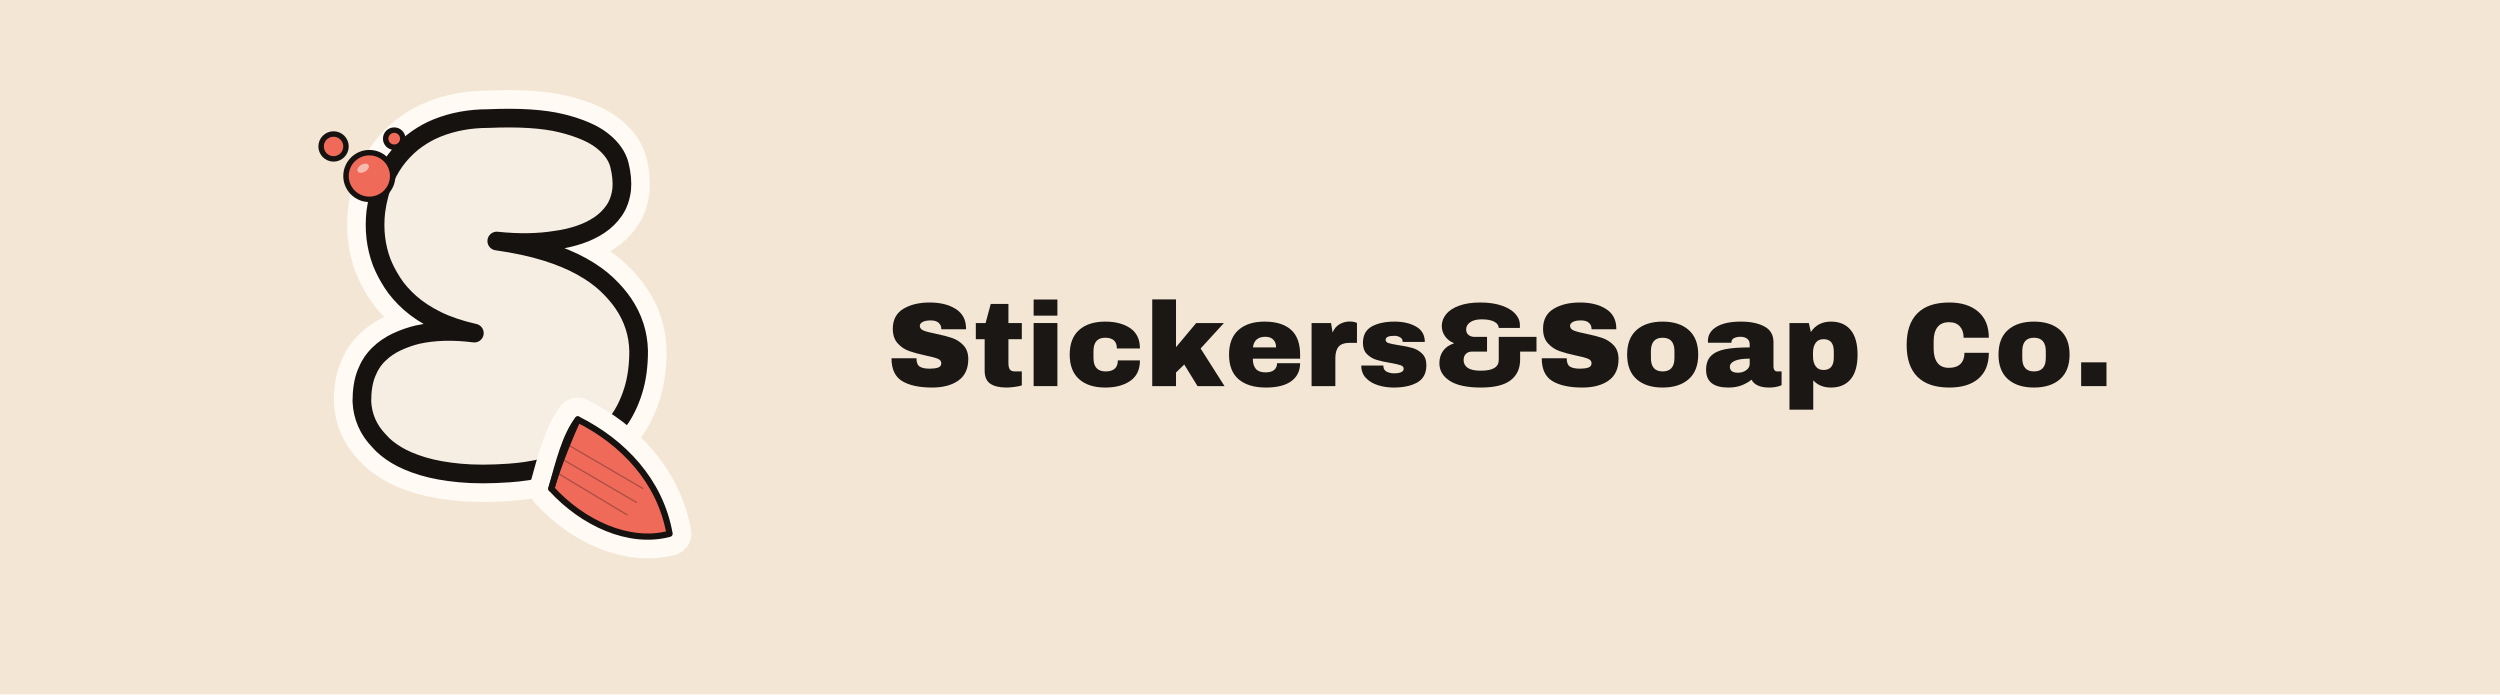
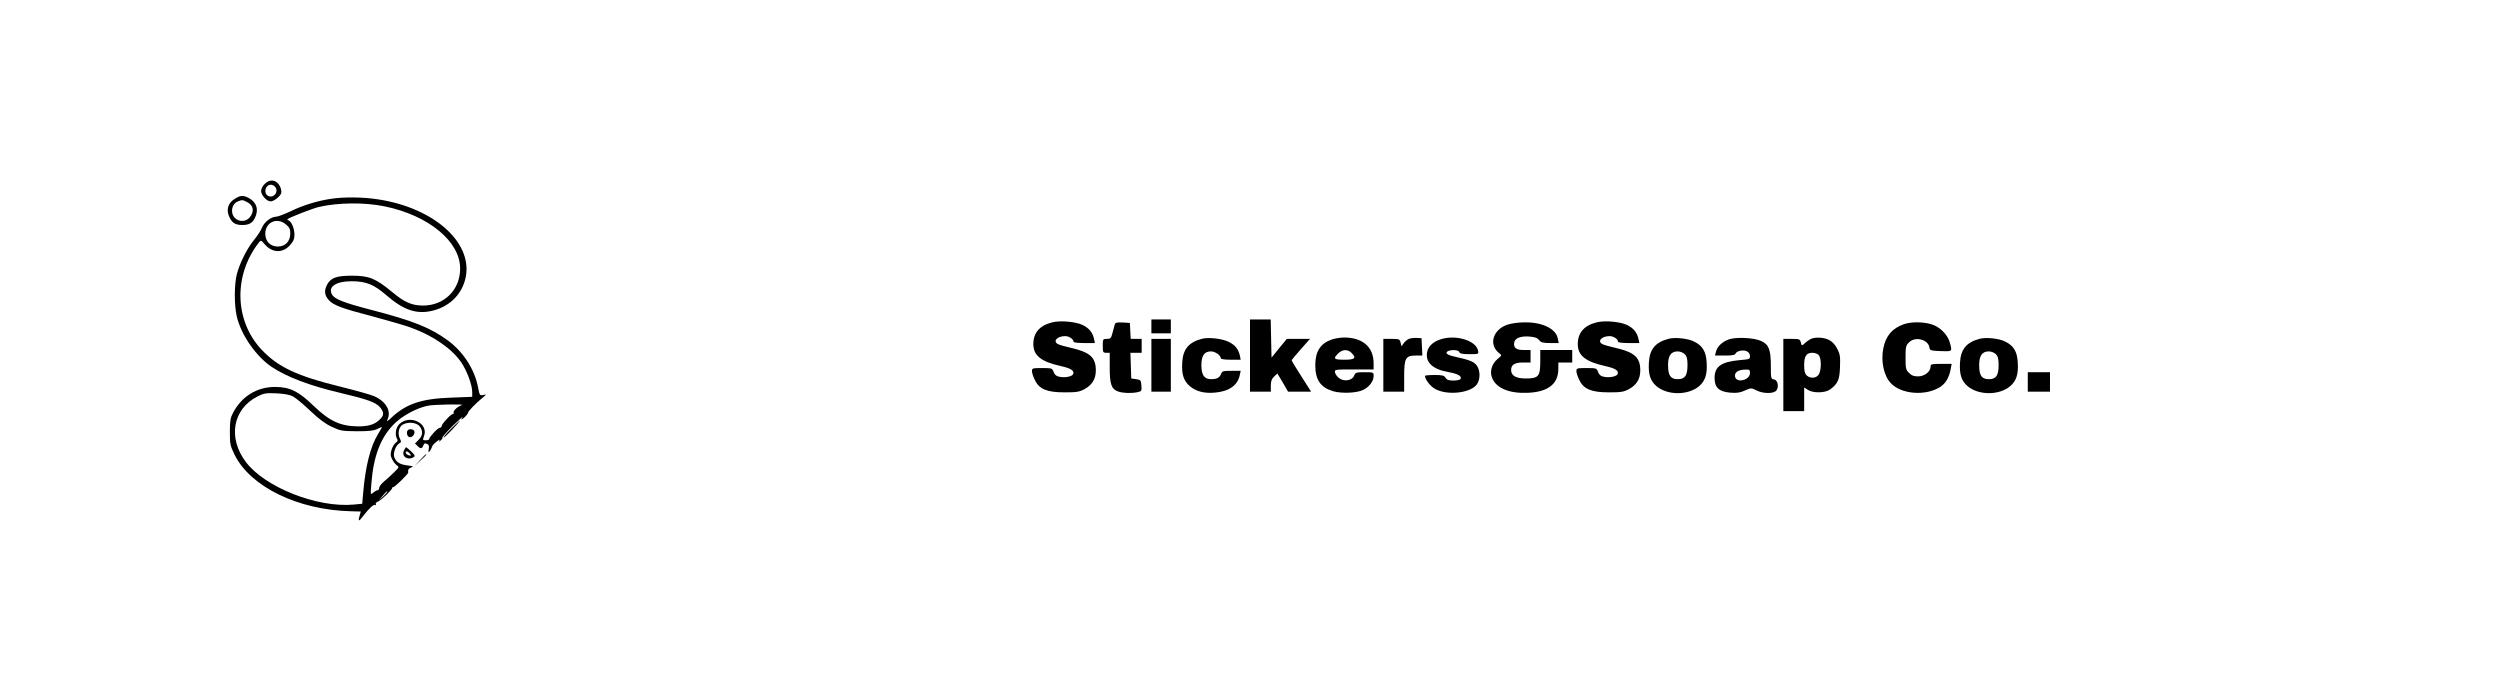
- <svg xmlns="http://www.w3.org/2000/svg" viewBox="0 0 1800 500" width="1800" height="500">
-   <rect width="100%" height="100%" fill="#F3E6D4" />
-   <g transform="translate(80 -20) scale(0.56)">
-     <g opacity=".16">
-       <path d="M509.84 361.6Q545.68 366.72 572.56 375.04Q599.44 383.36 618.96 394.24Q638.48 405.12 651.28 417.28Q664.08 429.44 672.4 441.6Q691.6 469.76 692.24 503.04Q692.24 531.84 685.2 554.24Q678.16 576.64 666.32 592.96Q654.48 609.28 639.44 620.48Q624.4 631.68 609.04 639.36Q572.56 656.64 525.84 659.84Q490.0 662.4 462.48 659.84Q434.96 657.28 414.8 651.2Q394.64 645.12 380.88 636.8Q367.12 628.48 358.8 618.88Q337.68 597.12 336.4 567.68Q336.4 546.56 342.16 531.84Q347.92 517.12 358.16 507.2Q368.4 497.28 381.52 491.2Q394.64 485.12 408.08 481.92Q440.08 474.88 481.04 480.0Q452.88 473.6 432.72 463.68Q412.56 453.76 398.48 441.28Q384.4 428.8 375.76 415.36Q367.12 401.92 362.0 389.12Q350.48 358.4 354.32 323.84Q357.52 300.16 365.52 282.24Q373.52 264.32 384.4 251.52Q395.28 238.72 407.76 230.08Q420.24 221.44 433.04 216.32Q463.12 204.16 498.96 204.16Q558.48 201.6 593.36 210.24Q628.24 218.88 645.84 232.96Q663.44 247.04 667.6 264.0Q671.76 280.96 670.48 295.04Q668.56 311.04 660.88 322.24Q653.2 333.44 641.68 341.12Q630.16 348.8 615.76 353.6Q601.36 358.4 586.64 360.32Q552.08 366.08 509.84 361.6Z" fill="#1a1208" />
-     </g>
-     <path d="M495.84 345.6Q531.68 350.72 558.56 359.04Q585.44 367.36 604.96 378.24Q624.48 389.12 637.28 401.28Q650.08 413.44 658.4 425.6Q677.6 453.76 678.24 487.04Q678.24 515.84 671.2 538.24Q664.16 560.64 652.32 576.96Q640.48 593.28 625.44 604.48Q610.4 615.68 595.04 623.36Q558.56 640.64 511.84 643.84Q476.0 646.4 448.48 643.84Q420.96 641.28 400.8 635.2Q380.64 629.12 366.88 620.8Q353.12 612.48 344.8 602.88Q323.68 581.12 322.4 551.68Q322.4 530.56 328.16 515.84Q333.92 501.12 344.16 491.2Q354.4 481.28 367.52 475.2Q380.64 469.12 394.08 465.92Q426.08 458.88 467.04 464.0Q438.88 457.6 418.72 447.68Q398.56 437.76 384.48 425.28Q370.4 412.8 361.76 399.36Q353.12 385.92 348.0 373.12Q336.48 342.4 340.32 307.84Q343.52 284.16 351.52 266.24Q359.52 248.32 370.4 235.52Q381.28 222.72 393.76 214.08Q406.24 205.44 419.04 200.32Q449.12 188.16 484.96 188.16Q544.48 185.6 579.36 194.24Q614.24 202.88 631.84 216.96Q649.44 231.04 653.6 248Q657.76 264.96 656.48 279.04Q654.56 295.04 646.88 306.24Q639.2 317.44 627.68 325.12Q616.16 332.8 601.76 337.6Q587.36 342.4 572.64 344.32Q538.08 350.08 495.84 345.6Z" fill="#F6EDE3" stroke="#FFFaf4" stroke-width="72" stroke-linejoin="round" stroke-linecap="round" />
-     <path d="M495.84 345.6Q531.68 350.72 558.56 359.04Q585.44 367.36 604.96 378.24Q624.48 389.12 637.28 401.28Q650.08 413.44 658.4 425.6Q677.6 453.76 678.24 487.04Q678.24 515.84 671.2 538.24Q664.16 560.64 652.32 576.96Q640.48 593.28 625.44 604.48Q610.4 615.68 595.04 623.36Q558.56 640.64 511.84 643.84Q476.0 646.4 448.48 643.84Q420.96 641.28 400.8 635.2Q380.64 629.12 366.88 620.8Q353.12 612.48 344.8 602.88Q323.68 581.12 322.4 551.68Q322.4 530.56 328.16 515.84Q333.92 501.12 344.16 491.2Q354.4 481.28 367.52 475.2Q380.64 469.12 394.08 465.92Q426.08 458.88 467.04 464.0Q438.88 457.6 418.72 447.68Q398.56 437.76 384.48 425.28Q370.4 412.8 361.76 399.36Q353.12 385.92 348.0 373.12Q336.48 342.4 340.32 307.84Q343.52 284.16 351.52 266.24Q359.52 248.32 370.4 235.52Q381.28 222.72 393.76 214.08Q406.24 205.44 419.04 200.32Q449.12 188.16 484.96 188.16Q544.48 185.6 579.36 194.24Q614.24 202.88 631.84 216.96Q649.44 231.04 653.6 248Q657.76 264.96 656.48 279.04Q654.56 295.04 646.88 306.24Q639.2 317.44 627.68 325.12Q616.16 332.8 601.76 337.6Q587.36 342.4 572.64 344.32Q538.08 350.08 495.84 345.6Z" fill="#F6EDE3" stroke="#16120F" stroke-width="24" stroke-linejoin="round" stroke-linecap="round" />
-     <path d="M 600,575 C 658,604 706,654 718,722 C 666,736 606,708 566,664 C 576,628 584,596 600,575 Z" fill="none" stroke="#FFFaf4" stroke-width="56" stroke-linejoin="round" />
-     <path d="M 600,575 C 658,604 706,654 718,722 C 666,736 606,708 566,664 C 576,628 584,596 600,575 Z" fill="#F06A5A" stroke="#16120F" stroke-width="8" stroke-linejoin="round" />
-     <path d="M 600,575 C 576,628 566,664 566,664" fill="none" stroke="#16120F" stroke-width="8" stroke-linecap="round" />
-     <g stroke="#16120F" stroke-width="1.7" opacity=".32">
-       <path d="M 588,608 L 684,664" />
-       <path d="M 580,626 L 676,682" />
-       <path d="M 574,644 L 664,698" />
-     </g>
-     <g fill="#F06A5A" stroke="#16120F" stroke-width="7">
-       <circle cx="332" cy="262" r="30" />
-       <circle cx="286" cy="224" r="16" />
-       <circle cx="364" cy="214" r="11" />
-     </g>
-     <g fill="#FFFaf4" opacity=".55">
-       <ellipse cx="324" cy="252" rx="8" ry="5" transform="rotate(-30 324 252)" />
-     </g>
+ <svg xmlns="http://www.w3.org/2000/svg" version="1.0" width="1800pt" height="500pt" viewBox="0 0 1800 500" preserveAspectRatio="xMidYMid meet">
+   <g transform="translate(0,500) scale(0.1,-0.1)" fill="#000000" stroke="none">
+     <path d="M1905 3675 c-14 -13 -25 -36 -25 -50 0 -30 41 -75 68 -75 24 0 69 35 77 60 3 10 -1 32 -9 48 -25 49 -73 56 -111 17z m73 -17 c34 -34 -6 -90 -48 -68 -35 19 -20 80 20 80 9 0 21 -5 28 -12z" />
+     <path d="M1693 3570 c-54 -32 -68 -83 -38 -140 19 -37 43 -50 90 -50 47 0 71 13 90 50 30 59 13 115 -45 145 -38 20 -59 19 -97 -5z m86 -25 c46 -23 54 -66 20 -109 -27 -34 -79 -36 -109 -4 -34 37 -22 100 23 118 31 12 34 12 66 -5z" />
+     <path d="M2386 3569 c-97 -14 -206 -47 -293 -90 -45 -21 -92 -39 -104 -39 -36 0 -86 -38 -102 -78 -8 -21 -34 -60 -56 -87 -51 -61 -105 -169 -126 -250 -19 -76 -19 -222 0 -304 31 -132 137 -285 250 -362 108 -73 277 -137 500 -189 191 -45 250 -67 280 -101 32 -39 32 -59 -3 -92 -35 -33 -79 -47 -152 -47 -127 1 -207 37 -321 147 -110 107 -173 137 -279 137 -130 0 -239 -67 -302 -186 -19 -36 -23 -58 -23 -138 0 -88 3 -100 34 -164 114 -231 457 -398 837 -407 l72 -2 -9 -30 c-12 -42 -6 -44 22 -7 47 61 79 91 91 84 7 -4 8 -3 4 4 -4 7 2 16 16 21 23 9 103 86 103 99 0 4 3 6 7 5 8 -3 108 95 107 104 -3 21 3 31 24 38 17 6 11 9 -29 14 -56 7 -81 23 -95 59 -11 27 10 85 36 100 14 7 15 13 6 30 -18 33 -13 77 10 98 32 29 105 26 130 -5 26 -32 24 -67 -7 -98 l-26 -26 21 -21 c22 -21 31 -17 44 17 1 5 11 5 21 1 13 -5 17 -14 13 -37 -4 -27 -3 -28 10 -12 7 11 13 24 14 29 0 6 14 22 32 36 17 14 27 18 22 10 -8 -13 -6 -13 8 -1 9 7 15 16 12 20 -2 4 33 43 77 87 45 43 76 71 69 62 -8 -10 -11 -18 -9 -18 10 0 48 38 48 48 0 11 54 67 104 108 30 25 31 26 5 20 -24 -5 -26 -3 -37 55 -24 128 -105 254 -215 336 -128 94 -248 142 -554 222 -201 52 -265 78 -283 111 -30 55 29 95 140 95 106 0 162 -23 251 -100 126 -109 219 -140 334 -112 116 29 200 107 232 216 75 258 -208 523 -627 586 -103 16 -241 18 -334 4z m384 -55 c317 -65 545 -254 543 -450 -1 -152 -115 -264 -267 -264 -80 0 -135 24 -222 97 -118 98 -166 118 -289 118 -113 0 -154 -15 -180 -65 -22 -42 -19 -74 10 -108 33 -39 94 -62 321 -121 104 -28 227 -63 273 -80 162 -59 297 -153 364 -253 41 -62 77 -161 77 -211 l0 -34 -152 -6 c-213 -7 -325 -45 -432 -146 -26 -25 -35 -29 -27 -14 31 62 -9 133 -96 171 -27 11 -133 41 -238 67 -316 77 -454 142 -573 269 -194 208 -202 534 -18 770 15 18 16 17 40 -11 55 -65 132 -68 185 -7 24 26 31 44 31 75 0 43 -21 94 -42 102 -7 2 -11 6 -8 9 13 12 180 77 226 88 141 32 329 34 474 4z m-711 -130 c25 -21 31 -34 31 -64 0 -58 -35 -95 -90 -95 -54 0 -90 38 -90 93 1 83 85 120 149 66z m50 -1238 c19 -10 75 -56 124 -103 63 -60 110 -95 156 -116 61 -29 74 -31 181 -32 88 0 122 4 148 17 17 9 32 15 32 13 0 -2 -13 -25 -29 -52 -54 -87 -90 -232 -106 -419 l-7 -81 -62 -6 c-263 -24 -639 125 -776 307 -131 173 -94 381 83 471 47 24 60 26 137 23 56 -3 97 -10 119 -22z m1216 -63 c-26 -6 -66 -43 -59 -54 3 -5 1 -9 -4 -9 -14 0 -82 -72 -82 -87 0 -7 -6 -13 -14 -13 -14 0 -76 -67 -76 -82 0 -4 -11 -8 -24 -8 -23 0 -24 2 -13 30 35 93 -104 160 -179 85 -25 -25 -32 -77 -15 -105 7 -10 4 -18 -9 -27 -11 -8 -25 -31 -31 -52 -9 -31 -8 -43 5 -69 9 -18 25 -37 35 -44 16 -10 14 -14 -25 -52 -23 -23 -56 -52 -73 -66 -16 -14 -30 -33 -31 -42 0 -10 -5 -18 -12 -18 -6 0 -20 -8 -31 -17 -20 -18 -20 -17 -13 67 15 195 66 328 161 425 58 60 166 118 246 134 45 9 280 13 244 4z m-565 -656 l-34 -32 30 36 c16 20 31 34 33 32 3 -2 -10 -18 -29 -36z" />
+     <path d="M8290 2650 l0 -50 70 0 70 0 0 50 0 50 -70 0 -70 0 0 -50z" />
+     <path d="M9000 2440 l0 -260 75 0 75 0 0 43 c0 33 6 49 24 66 l23 22 39 -65 38 -66 83 0 83 0 -70 110 c-39 60 -70 112 -70 116 0 3 30 39 66 80 l66 74 -83 0 -84 0 -55 -67 -55 -68 -3 138 -3 137 -74 0 -75 0 0 -260z" />
+     <path d="M7576 2679 c-90 -22 -136 -75 -136 -156 0 -83 55 -127 199 -159 72 -16 97 -33 88 -57 -7 -18 -58 -28 -98 -20 -23 4 -35 14 -43 35 -10 27 -12 28 -83 28 -68 0 -73 -1 -73 -22 0 -12 9 -41 21 -64 31 -66 87 -89 214 -89 85 0 106 3 143 23 55 30 82 73 82 135 0 94 -42 131 -181 163 -41 9 -82 21 -91 26 -40 20 -7 58 51 58 29 0 61 -22 61 -41 0 -5 34 -9 76 -9 l77 0 -6 30 c-10 46 -35 77 -82 100 -50 24 -160 34 -219 19z" />
+     <path d="M11496 2679 c-90 -22 -136 -75 -136 -156 0 -83 55 -127 199 -159 72 -16 97 -33 88 -57 -7 -18 -58 -28 -98 -20 -23 4 -35 14 -43 35 -10 27 -12 28 -83 28 -68 0 -73 -1 -73 -22 0 -12 9 -41 21 -64 31 -66 87 -89 214 -89 85 0 106 3 143 23 55 30 82 73 82 135 0 94 -42 131 -181 163 -41 9 -82 21 -91 26 -40 20 -7 58 51 58 29 0 61 -22 61 -41 0 -5 34 -9 76 -9 l77 0 -6 30 c-10 46 -35 77 -82 100 -50 24 -160 34 -219 19z" />
+     <path d="M8026 2663 c-2 -10 -10 -37 -16 -60 -10 -38 -14 -43 -40 -43 -29 0 -30 -1 -30 -50 0 -47 2 -50 25 -50 l25 0 0 -105 c0 -122 12 -157 61 -174 36 -12 91 -14 138 -5 30 6 32 9 29 48 -3 39 -5 41 -38 46 l-35 5 -3 93 -3 92 41 0 40 0 0 50 0 50 -40 0 -39 0 -3 58 -3 57 -52 3 c-42 2 -52 0 -57 -15z" />
+     <path d="M10859 2664 c-109 -33 -144 -144 -66 -206 21 -16 21 -16 -11 -43 -42 -35 -58 -92 -38 -138 30 -73 126 -112 260 -105 144 7 216 65 216 172 l0 46 50 0 50 0 0 45 0 45 -115 0 -115 0 0 -83 c0 -107 -13 -122 -105 -122 -70 0 -105 20 -105 61 0 38 26 54 86 54 l54 0 0 45 0 45 -49 0 c-54 0 -74 15 -69 52 4 33 44 49 107 45 40 -3 59 -9 72 -25 14 -18 28 -22 79 -22 l63 0 -7 33 c-13 70 -111 118 -240 116 -39 0 -92 -7 -117 -15z" />
+     <path d="M13706 2665 c-82 -29 -128 -83 -146 -172 -19 -92 3 -198 53 -251 76 -82 254 -95 358 -27 38 25 63 67 74 128 l7 37 -76 0 c-70 0 -76 -2 -76 -20 0 -36 -44 -70 -90 -70 -30 0 -47 6 -65 25 -23 22 -25 32 -25 110 0 78 2 88 25 110 44 45 139 21 147 -38 3 -20 9 -22 81 -25 85 -3 84 -4 66 61 -16 58 -72 114 -132 132 -63 19 -149 19 -201 0z" />
+     <path d="M8655 2561 c-96 -25 -138 -75 -143 -172 -5 -84 10 -130 53 -168 44 -38 104 -55 180 -48 103 8 166 52 181 125 l7 32 -67 0 c-61 0 -67 -2 -75 -24 -11 -26 -30 -36 -72 -36 -48 0 -69 30 -69 100 0 70 21 100 70 100 29 0 70 -29 70 -50 0 -6 30 -10 71 -10 l72 0 -6 30 c-10 46 -35 77 -81 99 -47 23 -145 34 -191 22z" />
+     <path d="M9587 2555 c-80 -28 -117 -86 -117 -184 0 -106 38 -161 129 -188 64 -18 173 -13 219 11 41 21 72 63 72 97 0 29 0 29 -65 29 -60 0 -66 -2 -75 -24 -13 -36 -72 -46 -108 -19 -15 11 -28 30 -30 42 -3 21 -1 21 137 21 l141 0 0 45 c0 117 -80 186 -215 185 -27 -1 -67 -7 -88 -15z m143 -95 c38 -38 27 -50 -50 -50 -77 0 -84 7 -45 45 29 30 68 32 95 5z" />
+     <path d="M10144 2560 c-12 -5 -29 -19 -37 -31 l-16 -22 -7 27 c-6 24 -10 26 -65 26 l-59 0 0 -190 0 -190 75 0 75 0 0 110 c0 132 10 150 85 150 l46 0 -3 63 -3 62 -35 2 c-19 1 -45 -2 -56 -7z" />
+     <path d="M10367 2555 c-52 -18 -84 -50 -92 -91 -13 -73 40 -123 153 -143 70 -12 100 -30 87 -51 -3 -5 -26 -10 -51 -10 -33 0 -47 5 -56 20 -11 17 -24 20 -80 20 -38 0 -68 -3 -68 -6 0 -26 38 -75 72 -94 87 -49 255 -31 301 32 26 35 26 101 0 136 -20 28 -51 40 -158 64 -41 9 -60 18 -60 28 0 22 83 27 91 6 5 -12 22 -16 74 -16 66 0 67 0 62 25 -14 75 -166 119 -275 80z" />
+     <path d="M12015 2561 c-96 -25 -138 -75 -143 -172 -5 -84 10 -130 53 -168 79 -69 231 -69 310 0 43 38 58 84 53 168 -4 79 -29 121 -89 151 -43 23 -138 33 -184 21z m115 -111 c15 -15 20 -33 20 -78 0 -76 -18 -102 -70 -102 -52 0 -70 26 -70 102 0 68 22 98 70 98 17 0 39 -9 50 -20z" />
+     <path d="M12446 2556 c-48 -18 -82 -52 -91 -88 l-7 -28 71 0 c53 0 73 4 77 14 8 20 58 30 83 16 12 -6 21 -21 21 -34 0 -22 -5 -23 -75 -29 -132 -12 -180 -46 -180 -128 0 -69 31 -99 112 -106 47 -4 69 -1 106 15 45 20 46 20 84 1 43 -22 111 -25 137 -6 27 20 19 81 -11 85 -22 3 -23 7 -23 99 0 114 -14 152 -68 177 -51 25 -184 31 -236 12z m154 -241 c0 -54 -102 -77 -108 -24 -3 30 24 47 76 48 28 1 32 -2 32 -24z" />
+     <path d="M13035 2558 c-11 -6 -30 -19 -41 -30 -21 -19 -22 -19 -28 6 -6 24 -10 26 -66 26 l-60 0 0 -260 0 -260 75 0 75 0 0 85 0 85 27 -17 c38 -25 124 -23 160 3 56 42 68 69 71 162 3 75 0 93 -20 131 -14 28 -36 52 -58 63 -39 20 -104 23 -135 6z m59 -114 c21 -21 21 -112 0 -142 -18 -26 -60 -29 -86 -5 -13 12 -18 31 -18 74 0 66 16 89 60 89 16 0 36 -7 44 -16z" />
+     <path d="M14255 2561 c-96 -25 -138 -75 -143 -172 -5 -84 10 -130 53 -168 79 -69 231 -69 310 0 43 38 58 84 53 168 -4 79 -29 121 -89 151 -43 23 -138 33 -184 21z m115 -111 c15 -15 20 -33 20 -78 0 -76 -18 -102 -70 -102 -52 0 -70 26 -70 102 0 68 22 98 70 98 17 0 39 -9 50 -20z" />
+     <path d="M8290 2370 l0 -190 70 0 70 0 0 190 0 190 -70 0 -70 0 0 -190z" />
+     <path d="M14600 2250 l0 -70 80 0 80 0 0 70 0 70 -80 0 -80 0 0 -70z" />
+     <path d="M3245 1910 c-33 -33 -56 -60 -51 -60 7 0 51 43 100 99 38 43 9 19 -49 -39z" />
+     <path d="M2937 1903 c-13 -12 -7 -44 9 -50 20 -7 45 22 37 43 -5 14 -35 19 -46 7z" />
+     <path d="M2908 1755 c-19 -42 29 -73 71 -46 12 8 8 15 -18 40 -18 17 -35 31 -37 31 -3 0 -9 -11 -16 -25z m43 -21 c12 -14 11 -16 -5 -13 -11 2 -21 10 -24 17 -5 17 13 15 29 -4z" />
+     <path d="M3025 1688 l-40 -43 43 40 c39 36 47 45 39 45 -2 0 -21 -19 -42 -42z" />
  </g>
-   <path d="M695.537 236.032V237.064H677.735V236.72Q677.735 234.14 675.843 232.42Q673.951 230.7 670.081 230.7Q666.297 230.7 664.276 231.818Q662.255 232.936 662.255 234.57Q662.255 236.892 665.007 238.01Q667.759 239.128 673.865 240.332Q681.003 241.794 685.604 243.385Q690.205 244.976 693.645 248.588Q697.085 252.2 697.171 258.392Q697.171 268.884 690.076 273.958Q682.981 279.032 671.113 279.032Q657.267 279.032 649.57 274.388Q641.873 269.744 641.873 257.962H659.847Q659.847 262.434 662.169 263.939Q664.491 265.444 669.393 265.444Q673.005 265.444 675.37 264.67Q677.735 263.896 677.735 261.488Q677.735 259.338 675.112 258.263Q672.489 257.188 666.555 255.984Q659.331 254.436 654.601 252.759Q649.871 251.082 646.345 247.212Q642.819 243.342 642.819 236.72Q642.819 227.002 650.344 222.401Q657.869 217.8 669.393 217.8Q680.745 217.8 688.055 222.401Q695.365 227.002 695.537 236.032Z" fill="#1A1714" />
-   <path d="M735.699 232.592V244.202H726.067V261.488Q726.067 264.584 727.099 266.003Q728.131 267.422 730.883 267.422H735.699V277.484Q733.635 278.172 730.367 278.602Q727.099 279.032 724.691 279.032Q717.123 279.032 713.038 276.28Q708.953 273.528 708.953 266.906V244.202H702.589V232.592H709.641L713.339 218.832H726.067V232.592Z" fill="#1A1714" />
-   <path d="M744.213 227.26V215.65H761.327V227.26ZM744.213 278.0V232.592H761.327V278.0Z" fill="#1A1714" />
-   <path d="M820.753 250.91H804.155Q804.155 243.17 795.727 243.17Q787.299 243.17 787.299 252.888V257.79Q787.299 267.422 796.071 267.422Q804.843 267.422 804.843 259.51H820.753Q820.753 269.4 813.83 274.216Q806.907 279.032 795.727 279.032Q783.773 279.032 776.979 273.012Q770.185 266.992 770.185 255.296Q770.185 243.6 776.979 237.58Q783.773 231.56 795.727 231.56Q806.907 231.56 813.83 236.333Q820.753 241.106 820.753 250.91Z" fill="#1A1714" />
-   <path d="M861.259 232.592H881.211L864.441 250.91L881.641 278.0H862.205L852.659 262.434L846.725 268.196V278.0H829.611V215.564H846.725V249.964Z" fill="#1A1714" />
-   <path d="M936.079 255.296V258.22H902.023Q902.023 263.122 904.216 265.616Q906.409 268.11 911.139 268.11Q915.439 268.11 917.46 266.304Q919.481 264.498 919.481 261.488H936.079Q936.079 269.744 929.801 274.388Q923.523 279.032 911.483 279.032Q898.841 279.032 891.875 273.141Q884.909 267.25 884.909 255.296Q884.909 243.6 891.703 237.58Q898.497 231.56 910.451 231.56Q922.921 231.56 929.5 237.408Q936.079 243.256 936.079 255.296ZM902.109 250.136H918.793Q918.793 246.61 916.772 244.546Q914.751 242.482 911.139 242.482Q903.055 242.482 902.109 250.136Z" fill="#1A1714" />
-   <path d="M977.015 232.506V246.868H971.511Q966.179 246.868 963.814 249.62Q961.449 252.372 961.449 257.79V278.0H944.335V232.592H958.353L959.471 239.472Q961.019 235.516 964.373 233.495Q967.727 231.474 971.941 231.474Q973.919 231.474 975.467 231.947Q977.015 232.42 977.015 232.506Z" fill="#1A1714" />
-   <path d="M1025.863 246.18H1009.953Q1009.953 243.686 1007.717 242.654Q1006.169 241.794 1003.847 241.794Q997.655 241.794 997.655 244.718Q997.655 246.352 999.805 247.04Q1001.955 247.728 1006.857 248.502Q1012.877 249.362 1016.919 250.523Q1020.961 251.684 1023.971 254.651Q1026.981 257.618 1026.981 262.95Q1026.981 271.636 1020.488 275.334Q1013.995 279.032 1003.503 279.032Q997.483 279.032 992.151 277.355Q986.819 275.678 983.465 272.152Q980.111 268.626 980.111 263.208H996.021V263.552Q996.107 266.476 998.472 267.637Q1000.837 268.798 1003.503 268.798Q1010.641 268.798 1010.641 265.444Q1010.641 263.724 1008.405 262.95Q1006.169 262.176 1001.095 261.316Q994.989 260.284 991.076 259.08Q987.163 257.876 984.239 254.995Q981.315 252.114 981.315 246.954Q981.315 238.612 987.636 235.086Q993.957 231.56 1004.105 231.56Q1013.221 231.56 1019.542 235.129Q1025.863 238.698 1025.863 246.18Z" fill="#1A1714" />
-   <path d="M1094.319 233.968V236.118H1079.097Q1079.097 233.452 1075.958 231.689Q1072.819 229.926 1066.885 229.926Q1061.381 229.926 1058.5 232.033Q1055.619 234.14 1055.619 237.15Q1055.619 239.816 1057.382 241.192Q1059.145 242.568 1061.725 242.568H1070.669V253.146H1059.833Q1057.167 253.146 1055.49 254.737Q1053.813 256.328 1053.813 259.338Q1053.813 262.864 1056.78 264.885Q1059.747 266.906 1066.197 266.906Q1079.097 266.906 1079.097 259.252V242.568H1106.273V253.146H1094.491V258.908Q1094.491 268.54 1087.654 273.786Q1080.817 279.032 1066.283 279.032Q1051.319 279.032 1043.837 274.216Q1036.355 269.4 1036.355 261.488Q1036.355 256.328 1039.064 252.587Q1041.773 248.846 1046.675 247.298V246.954Q1042.977 245.578 1040.526 242.224Q1038.075 238.87 1038.075 234.742Q1038.075 230.098 1041.214 226.228Q1044.353 222.358 1050.631 220.079Q1056.909 217.8 1065.767 217.8Q1074.539 217.8 1080.989 219.95Q1087.439 222.1 1090.879 225.798Q1094.319 229.496 1094.319 233.968Z" fill="#1A1714" />
-   <path d="M1163.721 236.032V237.064H1145.919V236.72Q1145.919 234.14 1144.027 232.42Q1142.135 230.7 1138.265 230.7Q1134.481 230.7 1132.46 231.818Q1130.439 232.936 1130.439 234.57Q1130.439 236.892 1133.191 238.01Q1135.943 239.128 1142.049 240.332Q1149.187 241.794 1153.788 243.385Q1158.389 244.976 1161.829 248.588Q1165.269 252.2 1165.355 258.392Q1165.355 268.884 1158.26 273.958Q1151.165 279.032 1139.297 279.032Q1125.451 279.032 1117.754 274.388Q1110.057 269.744 1110.057 257.962H1128.031Q1128.031 262.434 1130.353 263.939Q1132.675 265.444 1137.577 265.444Q1141.189 265.444 1143.554 264.67Q1145.919 263.896 1145.919 261.488Q1145.919 259.338 1143.296 258.263Q1140.673 257.188 1134.739 255.984Q1127.515 254.436 1122.785 252.759Q1118.055 251.082 1114.529 247.212Q1111.003 243.342 1111.003 236.72Q1111.003 227.002 1118.528 222.401Q1126.053 217.8 1137.577 217.8Q1148.929 217.8 1156.239 222.401Q1163.549 227.002 1163.721 236.032Z" fill="#1A1714" />
-   <path d="M1222.717 255.296Q1222.717 266.906 1215.88 272.969Q1209.043 279.032 1197.089 279.032Q1185.135 279.032 1178.341 273.012Q1171.547 266.992 1171.547 255.296Q1171.547 243.6 1178.341 237.58Q1185.135 231.56 1197.089 231.56Q1209.043 231.56 1215.88 237.623Q1222.717 243.686 1222.717 255.296ZM1188.661 252.888V257.79Q1188.661 267.422 1197.089 267.422Q1205.603 267.422 1205.603 257.79V252.888Q1205.603 243.17 1197.089 243.17Q1188.661 243.17 1188.661 252.888Z" fill="#1A1714" />
-   <path d="M1276.897 246.352V264.068Q1276.897 265.53 1277.585 266.476Q1278.273 267.422 1279.649 267.422H1282.745V277.312Q1282.487 277.484 1281.412 277.871Q1280.337 278.258 1278.359 278.645Q1276.381 279.032 1273.801 279.032Q1268.813 279.032 1265.588 277.527Q1262.363 276.022 1261.159 273.356Q1257.891 275.936 1253.849 277.484Q1249.807 279.032 1244.389 279.032Q1228.393 279.032 1228.393 266.304Q1228.393 259.682 1231.962 256.199Q1235.531 252.716 1242.239 251.426Q1248.947 250.136 1259.783 250.136V247.9Q1259.783 245.234 1257.934 243.858Q1256.085 242.482 1253.161 242.482Q1250.495 242.482 1248.56 243.428Q1246.625 244.374 1246.625 246.438V246.782H1229.769Q1229.683 246.352 1229.683 245.578Q1229.683 239.128 1235.832 235.344Q1241.981 231.56 1253.419 231.56Q1263.825 231.56 1270.361 235.043Q1276.897 238.526 1276.897 246.352ZM1245.507 264.068Q1245.507 268.368 1251.355 268.368Q1254.709 268.368 1257.246 266.562Q1259.783 264.756 1259.783 262.09V258.22Q1252.473 258.22 1248.99 259.811Q1245.507 261.402 1245.507 264.068Z" fill="#1A1714" />
-   <path d="M1337.441 255.382Q1337.441 267.078 1332.453 273.055Q1327.465 279.032 1318.263 279.032Q1310.351 279.032 1305.535 273.872V294.942H1288.421V232.592H1302.353L1303.815 239.042Q1308.803 231.56 1318.263 231.56Q1327.465 231.56 1332.453 237.58Q1337.441 243.6 1337.441 255.382ZM1305.363 253.834V256.672Q1305.363 260.972 1307.255 263.681Q1309.147 266.39 1312.931 266.39Q1320.327 266.39 1320.327 257.532V252.974Q1320.327 244.202 1312.931 244.202Q1309.147 244.202 1307.255 246.868Q1305.363 249.534 1305.363 253.834Z" fill="#1A1714" />
-   <path d="M1431.955 243.17H1413.809Q1413.809 238.01 1411.1 235.0Q1408.391 231.99 1403.403 231.99Q1397.641 231.99 1394.932 235.602Q1392.223 239.214 1392.223 245.664V251.168Q1392.223 257.532 1394.932 261.187Q1397.641 264.842 1403.231 264.842Q1408.735 264.842 1411.573 262.004Q1414.411 259.166 1414.411 254.006H1431.955Q1431.955 266.132 1424.516 272.582Q1417.077 279.032 1403.489 279.032Q1388.353 279.032 1380.57 271.292Q1372.787 263.552 1372.787 248.416Q1372.787 233.28 1380.57 225.54Q1388.353 217.8 1403.489 217.8Q1416.647 217.8 1424.301 224.379Q1431.955 230.958 1431.955 243.17Z" fill="#1A1714" />
-   <path d="M1490.091 255.296Q1490.091 266.906 1483.254 272.969Q1476.417 279.032 1464.463 279.032Q1452.509 279.032 1445.715 273.012Q1438.921 266.992 1438.921 255.296Q1438.921 243.6 1445.715 237.58Q1452.509 231.56 1464.463 231.56Q1476.417 231.56 1483.254 237.623Q1490.091 243.686 1490.091 255.296ZM1456.035 252.888V257.79Q1456.035 267.422 1464.463 267.422Q1472.977 267.422 1472.977 257.79V252.888Q1472.977 243.17 1464.463 243.17Q1456.035 243.17 1456.035 252.888Z" fill="#1A1714" />
-   <path d="M1498.433 278.0V260.886H1516.665V278.0Z" fill="#1A1714" />
</svg>
